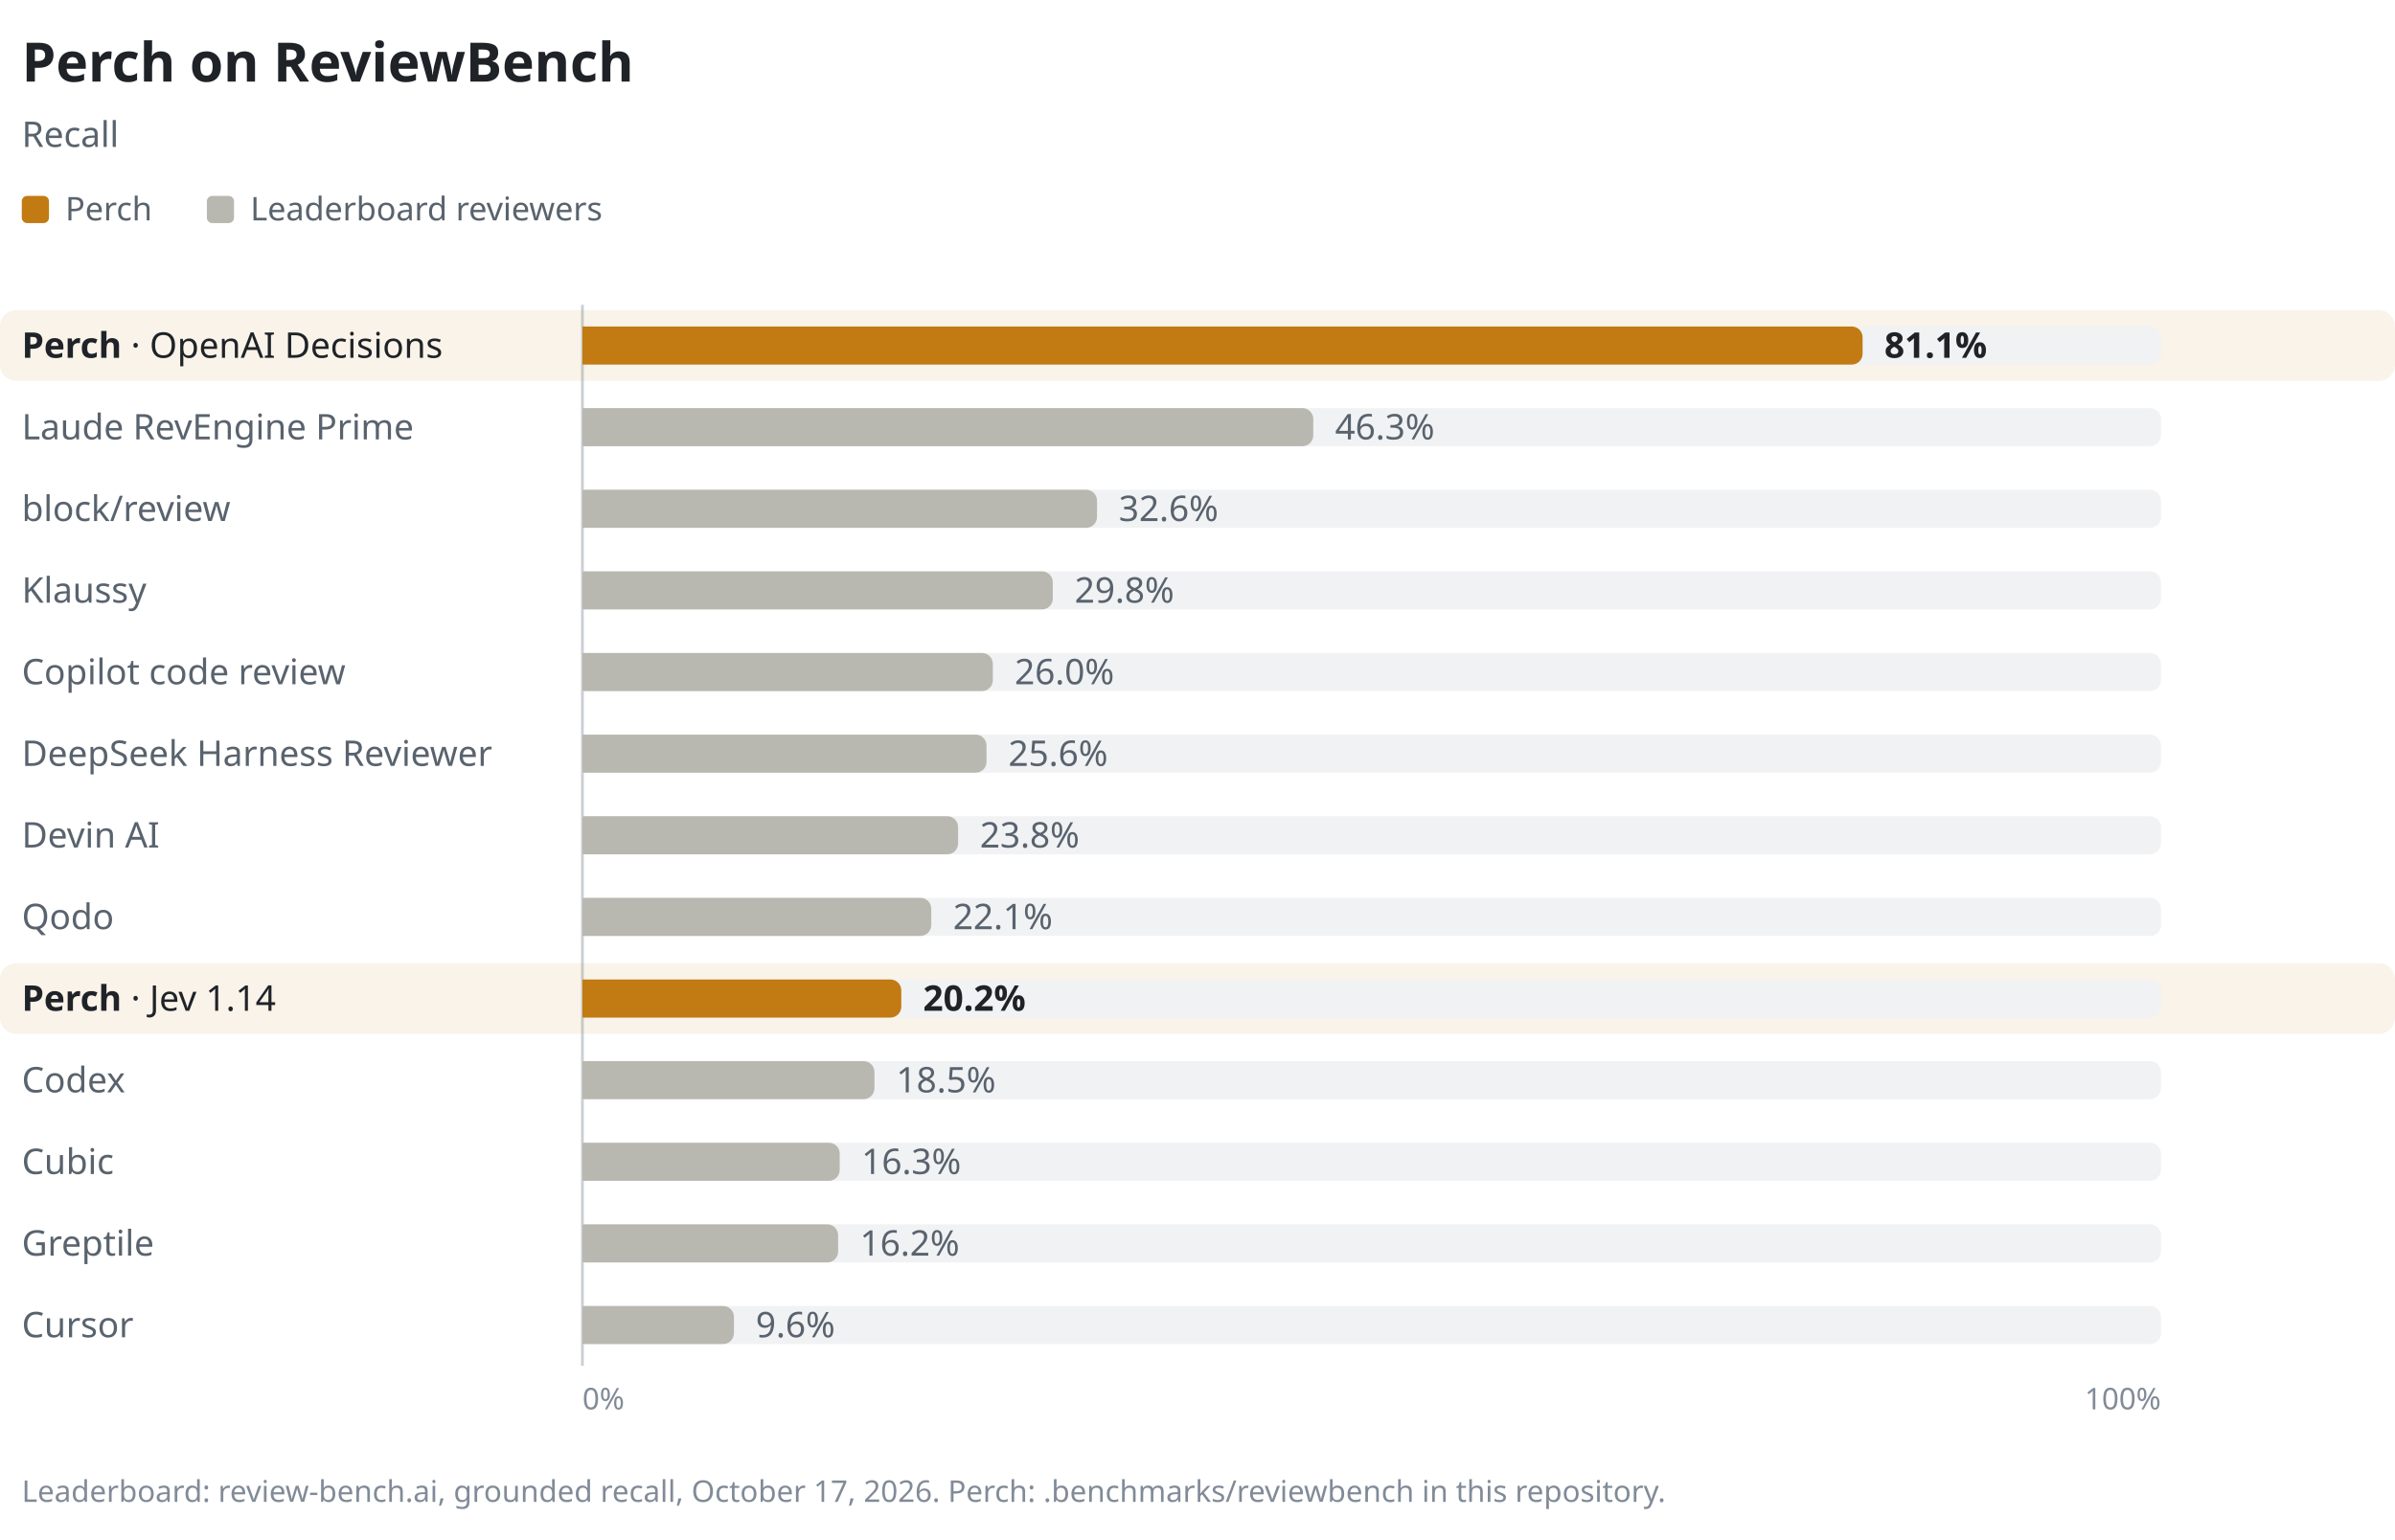
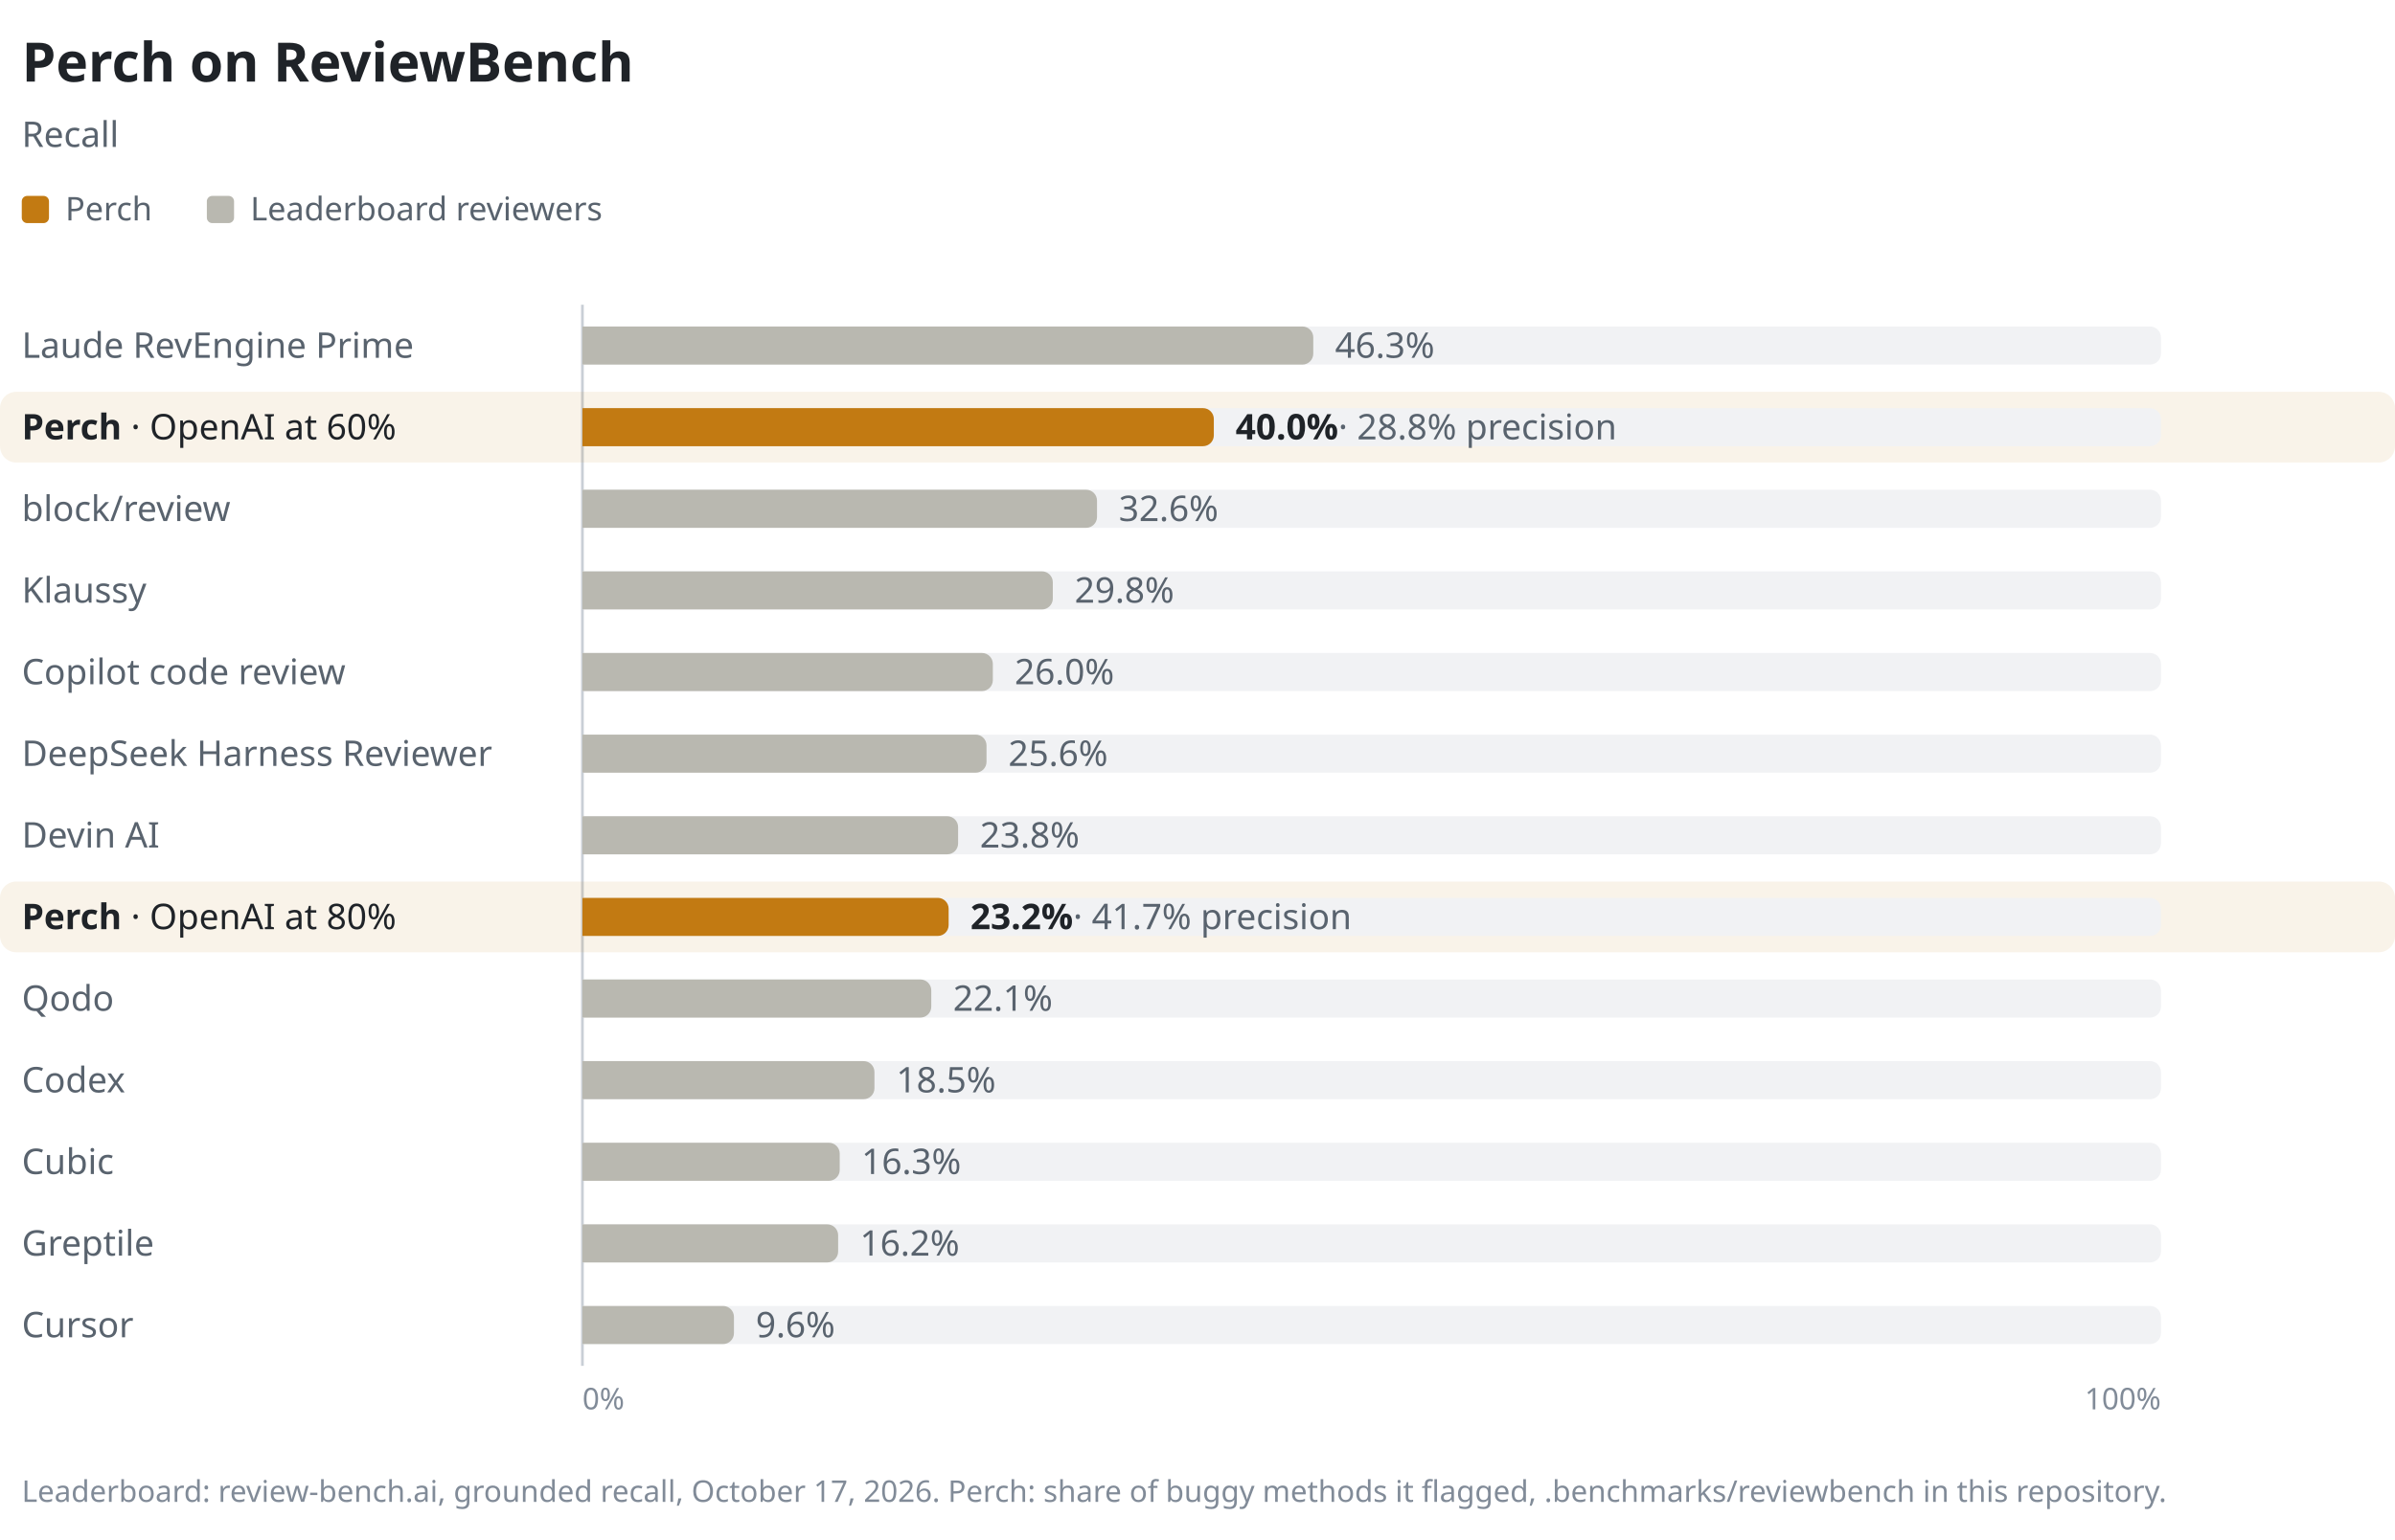
<svg xmlns="http://www.w3.org/2000/svg" width="880" height="566" viewBox="0 0 880 566" role="img" aria-labelledby="title desc">
  <style>text{font-family:-apple-system, BlinkMacSystemFont, 'Segoe UI', 'Noto Sans', Helvetica, Arial, sans-serif}.n{font-variant-numeric:tabular-nums}</style>
  <text x="8" y="30" font-size="20" font-weight="600" fill="#1f2328">Perch on ReviewBench</text>
  <text x="8" y="54" font-size="13" fill="#59636e">Recall</text>
  <rect x="8" y="72" width="10" height="10" rx="2" fill="#c27a12" />
  <text x="24" y="81" font-size="12" fill="#59636e">Perch</text>
  <rect x="76" y="72" width="10" height="10" rx="2" fill="#b9b8b0" />
  <text x="92" y="81" font-size="12" fill="#59636e">Leaderboard reviewers</text>
  <line x1="214" y1="112" x2="214" y2="502" stroke="#c9cfd6" stroke-width="1" />
  <text class="n" x="214" y="518" font-size="11" fill="#818b98">0%</text>
  <text class="n" x="794" y="518" font-size="11" text-anchor="end" fill="#818b98">100%</text>
-   <rect x="0" y="114" width="880" height="26" rx="6" fill="#c27a12" fill-opacity="0.09" />
-   <text x="8" y="131.5" font-size="13" fill="#1f2328">
-     <tspan font-weight="600">Perch</tspan> · OpenAI Decisions</text>
+   <text x="8" y="131.5" font-size="13" fill="#59636e">Laude RevEngine Prime</text>
  <path d="M214,120h576a4,4 0 0 1 4,4v6a4,4 0 0 1 -4,4h-576z" fill="#f1f2f4" />
-   <path d="M214,120h466.38a4,4 0 0 1 4,4v6a4,4 0 0 1 -4,4h-466.38z" fill="#c27a12" />
-   <text class="n" x="692.38" y="131.5" font-size="13" font-weight="600" fill="#1f2328">81.1%</text>
-   <text x="8" y="161.5" font-size="13" fill="#59636e">Laude RevEngine Prime</text>
+   <path d="M214,120h264.54a4,4 0 0 1 4,4v6a4,4 0 0 1 -4,4h-264.54z" fill="#b9b8b0" />
+   <text class="n" x="490.54" y="131.5" font-size="13" fill="#59636e">46.3%</text>
+   <rect x="0" y="144" width="880" height="26" rx="6" fill="#c27a12" fill-opacity="0.09" />
+   <text x="8" y="161.5" font-size="13" fill="#1f2328">
+     <tspan font-weight="600">Perch</tspan> · OpenAI at 60%</text>
  <path d="M214,150h576a4,4 0 0 1 4,4v6a4,4 0 0 1 -4,4h-576z" fill="#f1f2f4" />
-   <path d="M214,150h264.54a4,4 0 0 1 4,4v6a4,4 0 0 1 -4,4h-264.54z" fill="#b9b8b0" />
-   <text class="n" x="490.54" y="161.5" font-size="13" fill="#59636e">46.3%</text>
+   <path d="M214,150h228a4,4 0 0 1 4,4v6a4,4 0 0 1 -4,4h-228z" fill="#c27a12" />
+   <text class="n" x="454" y="161.5" font-size="13" font-weight="600" fill="#1f2328">40.0%<tspan font-weight="400" fill="#59636e"> · 28.8% precision</tspan>
+   </text>
  <text x="8" y="191.5" font-size="13" fill="#59636e">block/review</text>
  <path d="M214,180h576a4,4 0 0 1 4,4v6a4,4 0 0 1 -4,4h-576z" fill="#f1f2f4" />
  <path d="M214,180h185.08a4,4 0 0 1 4,4v6a4,4 0 0 1 -4,4h-185.08z" fill="#b9b8b0" />
  <text class="n" x="411.08" y="191.5" font-size="13" fill="#59636e">32.6%</text>
  <text x="8" y="221.5" font-size="13" fill="#59636e">Klaussy</text>
  <path d="M214,210h576a4,4 0 0 1 4,4v6a4,4 0 0 1 -4,4h-576z" fill="#f1f2f4" />
  <path d="M214,210h168.84a4,4 0 0 1 4,4v6a4,4 0 0 1 -4,4h-168.84z" fill="#b9b8b0" />
  <text class="n" x="394.84" y="221.5" font-size="13" fill="#59636e">29.8%</text>
  <text x="8" y="251.5" font-size="13" fill="#59636e">Copilot code review</text>
  <path d="M214,240h576a4,4 0 0 1 4,4v6a4,4 0 0 1 -4,4h-576z" fill="#f1f2f4" />
  <path d="M214,240h146.8a4,4 0 0 1 4,4v6a4,4 0 0 1 -4,4h-146.8z" fill="#b9b8b0" />
  <text class="n" x="372.8" y="251.5" font-size="13" fill="#59636e">26.0%</text>
  <text x="8" y="281.5" font-size="13" fill="#59636e">DeepSeek Harness Reviewer</text>
  <path d="M214,270h576a4,4 0 0 1 4,4v6a4,4 0 0 1 -4,4h-576z" fill="#f1f2f4" />
  <path d="M214,270h144.48a4,4 0 0 1 4,4v6a4,4 0 0 1 -4,4h-144.48z" fill="#b9b8b0" />
  <text class="n" x="370.48" y="281.5" font-size="13" fill="#59636e">25.6%</text>
  <text x="8" y="311.5" font-size="13" fill="#59636e">Devin AI</text>
  <path d="M214,300h576a4,4 0 0 1 4,4v6a4,4 0 0 1 -4,4h-576z" fill="#f1f2f4" />
  <path d="M214,300h134.04a4,4 0 0 1 4,4v6a4,4 0 0 1 -4,4h-134.04z" fill="#b9b8b0" />
  <text class="n" x="360.04" y="311.5" font-size="13" fill="#59636e">23.8%</text>
-   <text x="8" y="341.5" font-size="13" fill="#59636e">Qodo</text>
+   <rect x="0" y="324" width="880" height="26" rx="6" fill="#c27a12" fill-opacity="0.09" />
+   <text x="8" y="341.5" font-size="13" fill="#1f2328">
+     <tspan font-weight="600">Perch</tspan> · OpenAI at 80%</text>
  <path d="M214,330h576a4,4 0 0 1 4,4v6a4,4 0 0 1 -4,4h-576z" fill="#f1f2f4" />
-   <path d="M214,330h124.18a4,4 0 0 1 4,4v6a4,4 0 0 1 -4,4h-124.18z" fill="#b9b8b0" />
-   <text class="n" x="350.18" y="341.5" font-size="13" fill="#59636e">22.1%</text>
-   <rect x="0" y="354" width="880" height="26" rx="6" fill="#c27a12" fill-opacity="0.09" />
-   <text x="8" y="371.5" font-size="13" fill="#1f2328">
-     <tspan font-weight="600">Perch</tspan> · Jev 1.14</text>
+   <path d="M214,330h130.56a4,4 0 0 1 4,4v6a4,4 0 0 1 -4,4h-130.56z" fill="#c27a12" />
+   <text class="n" x="356.56" y="341.5" font-size="13" font-weight="600" fill="#1f2328">23.2%<tspan font-weight="400" fill="#59636e"> · 41.7% precision</tspan>
+   </text>
+   <text x="8" y="371.5" font-size="13" fill="#59636e">Qodo</text>
  <path d="M214,360h576a4,4 0 0 1 4,4v6a4,4 0 0 1 -4,4h-576z" fill="#f1f2f4" />
-   <path d="M214,360h113.16a4,4 0 0 1 4,4v6a4,4 0 0 1 -4,4h-113.16z" fill="#c27a12" />
-   <text class="n" x="339.16" y="371.5" font-size="13" font-weight="600" fill="#1f2328">20.2%</text>
+   <path d="M214,360h124.18a4,4 0 0 1 4,4v6a4,4 0 0 1 -4,4h-124.18z" fill="#b9b8b0" />
+   <text class="n" x="350.18" y="371.5" font-size="13" fill="#59636e">22.1%</text>
  <text x="8" y="401.5" font-size="13" fill="#59636e">Codex</text>
  <path d="M214,390h576a4,4 0 0 1 4,4v6a4,4 0 0 1 -4,4h-576z" fill="#f1f2f4" />
  <path d="M214,390h103.3a4,4 0 0 1 4,4v6a4,4 0 0 1 -4,4h-103.3z" fill="#b9b8b0" />
  <text class="n" x="329.3" y="401.5" font-size="13" fill="#59636e">18.5%</text>
  <text x="8" y="431.5" font-size="13" fill="#59636e">Cubic</text>
  <path d="M214,420h576a4,4 0 0 1 4,4v6a4,4 0 0 1 -4,4h-576z" fill="#f1f2f4" />
  <path d="M214,420h90.54a4,4 0 0 1 4,4v6a4,4 0 0 1 -4,4h-90.54z" fill="#b9b8b0" />
  <text class="n" x="316.54" y="431.5" font-size="13" fill="#59636e">16.3%</text>
  <text x="8" y="461.5" font-size="13" fill="#59636e">Greptile</text>
  <path d="M214,450h576a4,4 0 0 1 4,4v6a4,4 0 0 1 -4,4h-576z" fill="#f1f2f4" />
  <path d="M214,450h89.96a4,4 0 0 1 4,4v6a4,4 0 0 1 -4,4h-89.96z" fill="#b9b8b0" />
  <text class="n" x="315.96" y="461.5" font-size="13" fill="#59636e">16.2%</text>
  <text x="8" y="491.5" font-size="13" fill="#59636e">Cursor</text>
  <path d="M214,480h576a4,4 0 0 1 4,4v6a4,4 0 0 1 -4,4h-576z" fill="#f1f2f4" />
  <path d="M214,480h51.68a4,4 0 0 1 4,4v6a4,4 0 0 1 -4,4h-51.68z" fill="#b9b8b0" />
  <text class="n" x="277.68" y="491.5" font-size="13" fill="#59636e">9.6%</text>
-   <text x="8" y="552" font-size="11" fill="#818b98">Leaderboard: review-bench.ai, grounded recall, October 17, 2026. Perch: .benchmarks/reviewbench in this repository.</text>
+   <text x="8" y="552" font-size="11" fill="#818b98">Leaderboard: review-bench.ai, grounded recall, October 17, 2026. Perch: share of buggy methods it flagged, .benchmarks/reviewbench in this repository.</text>
</svg>
